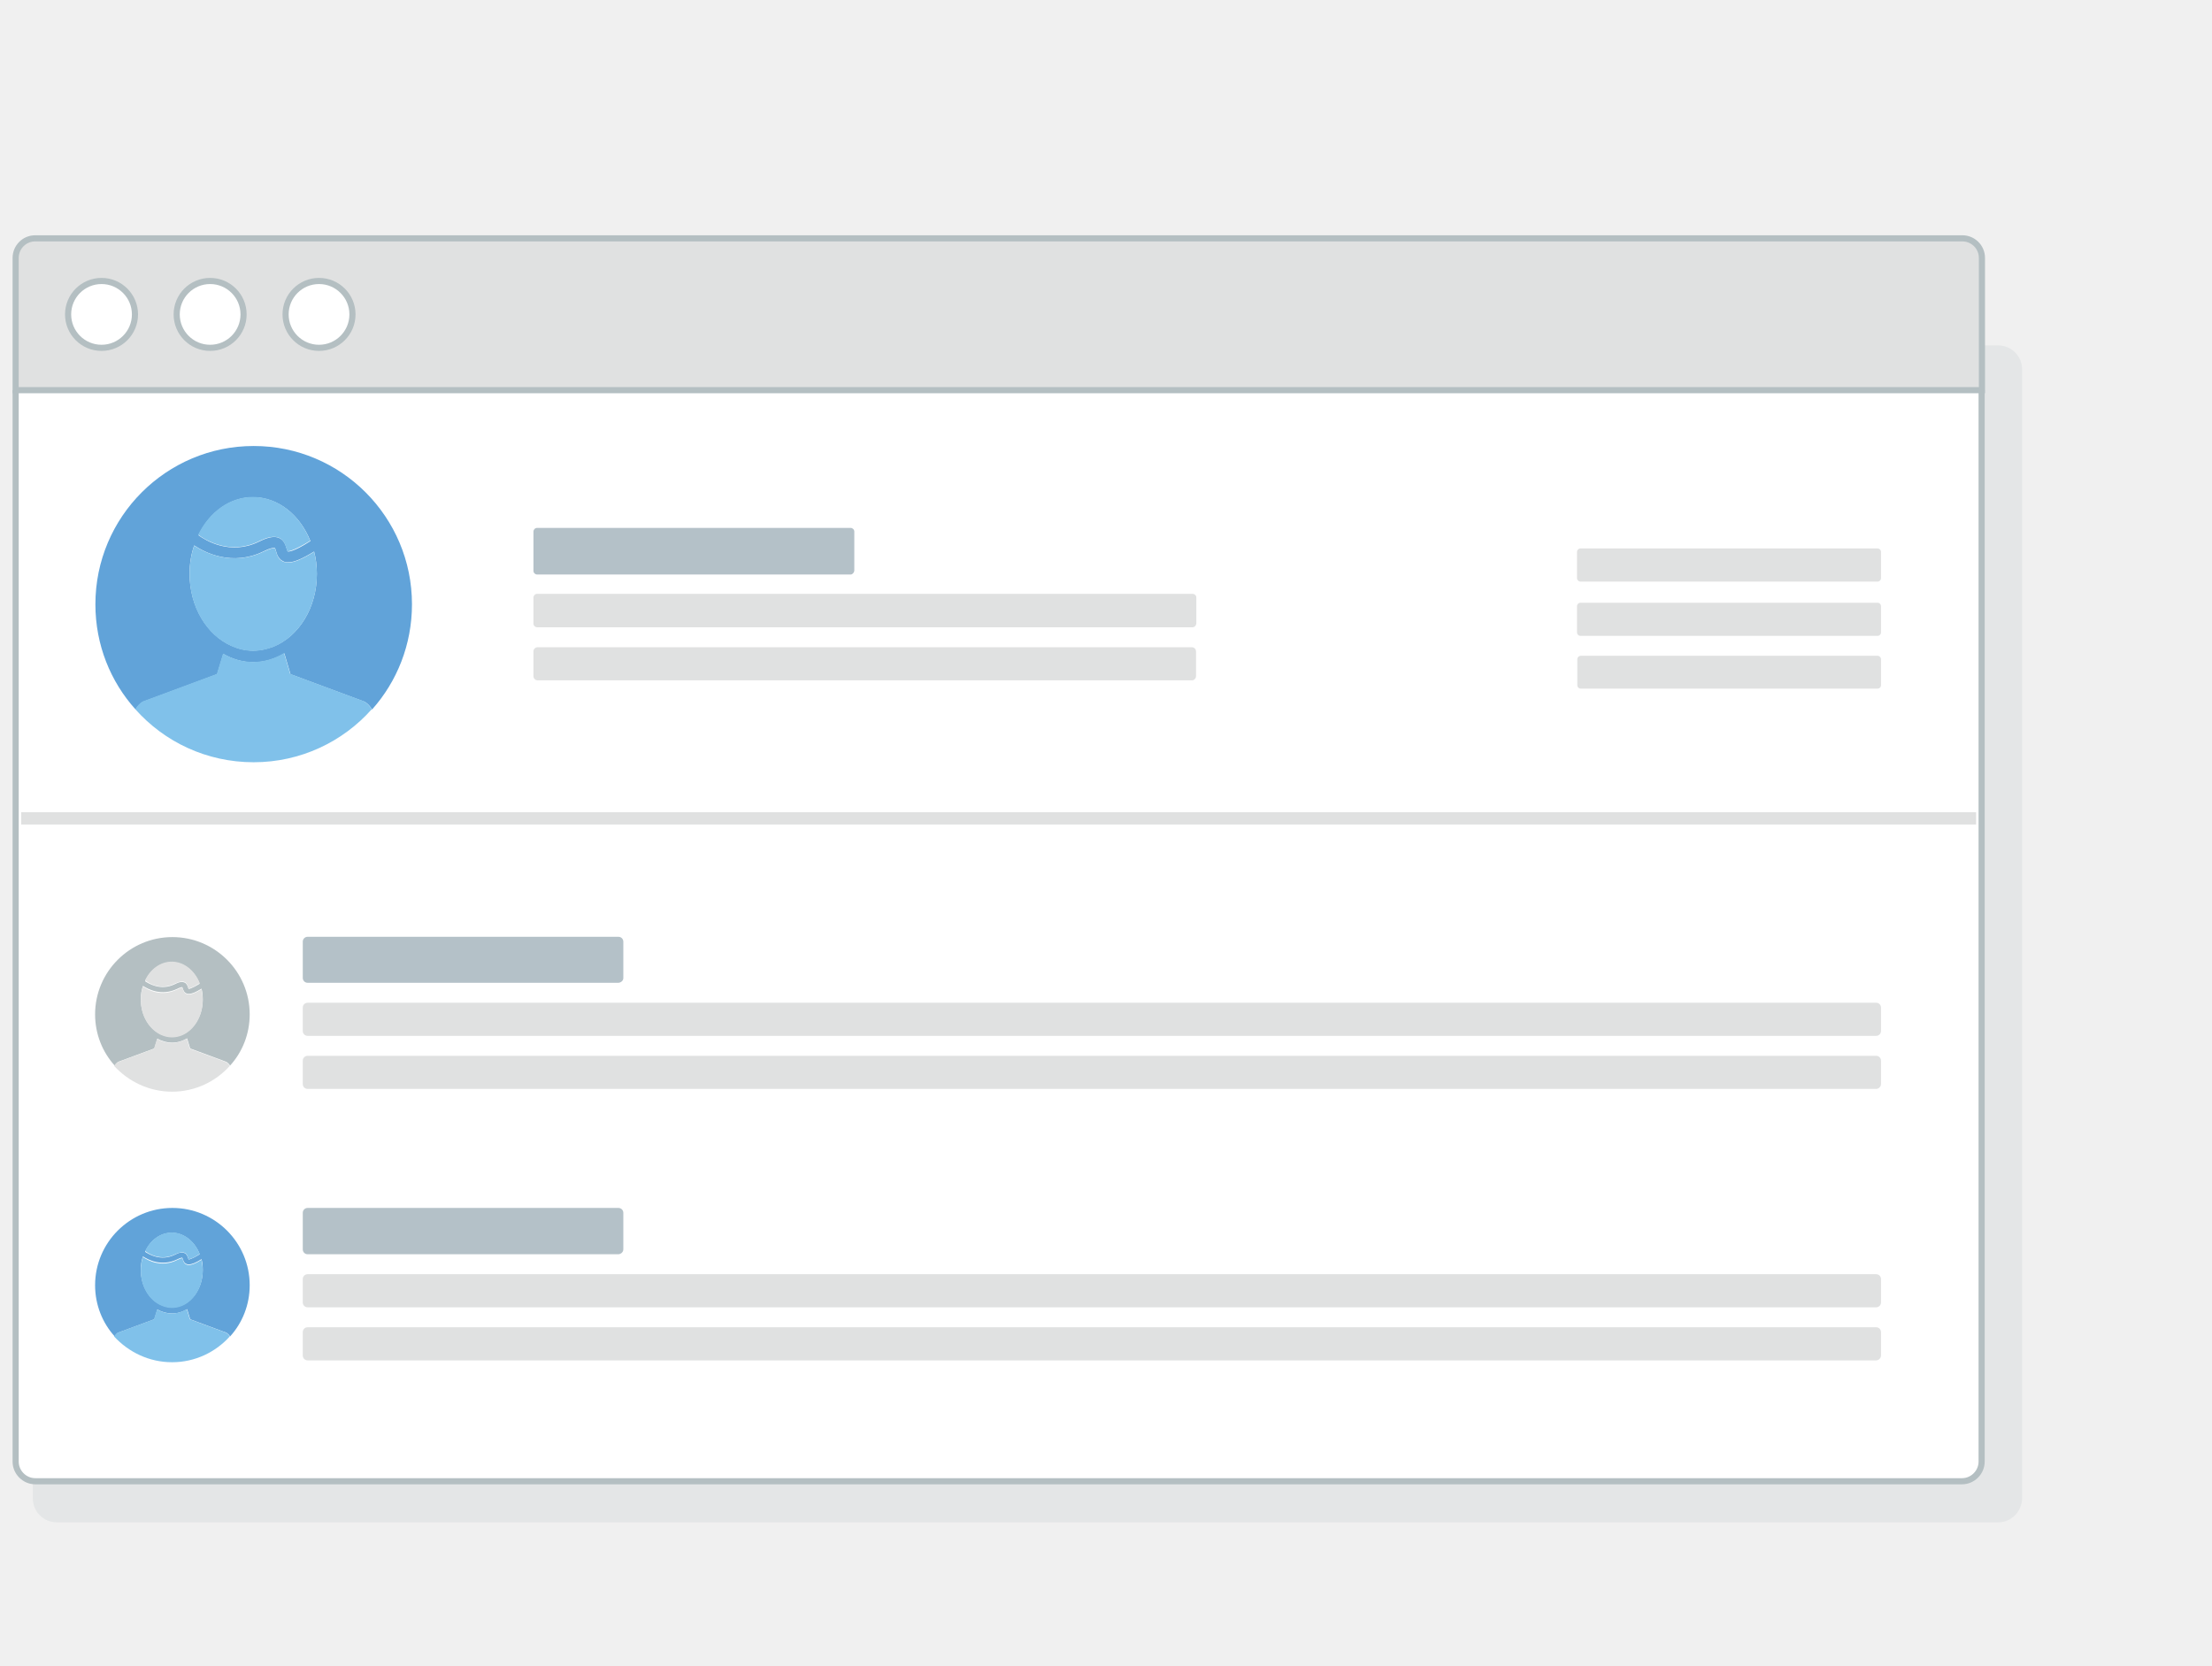
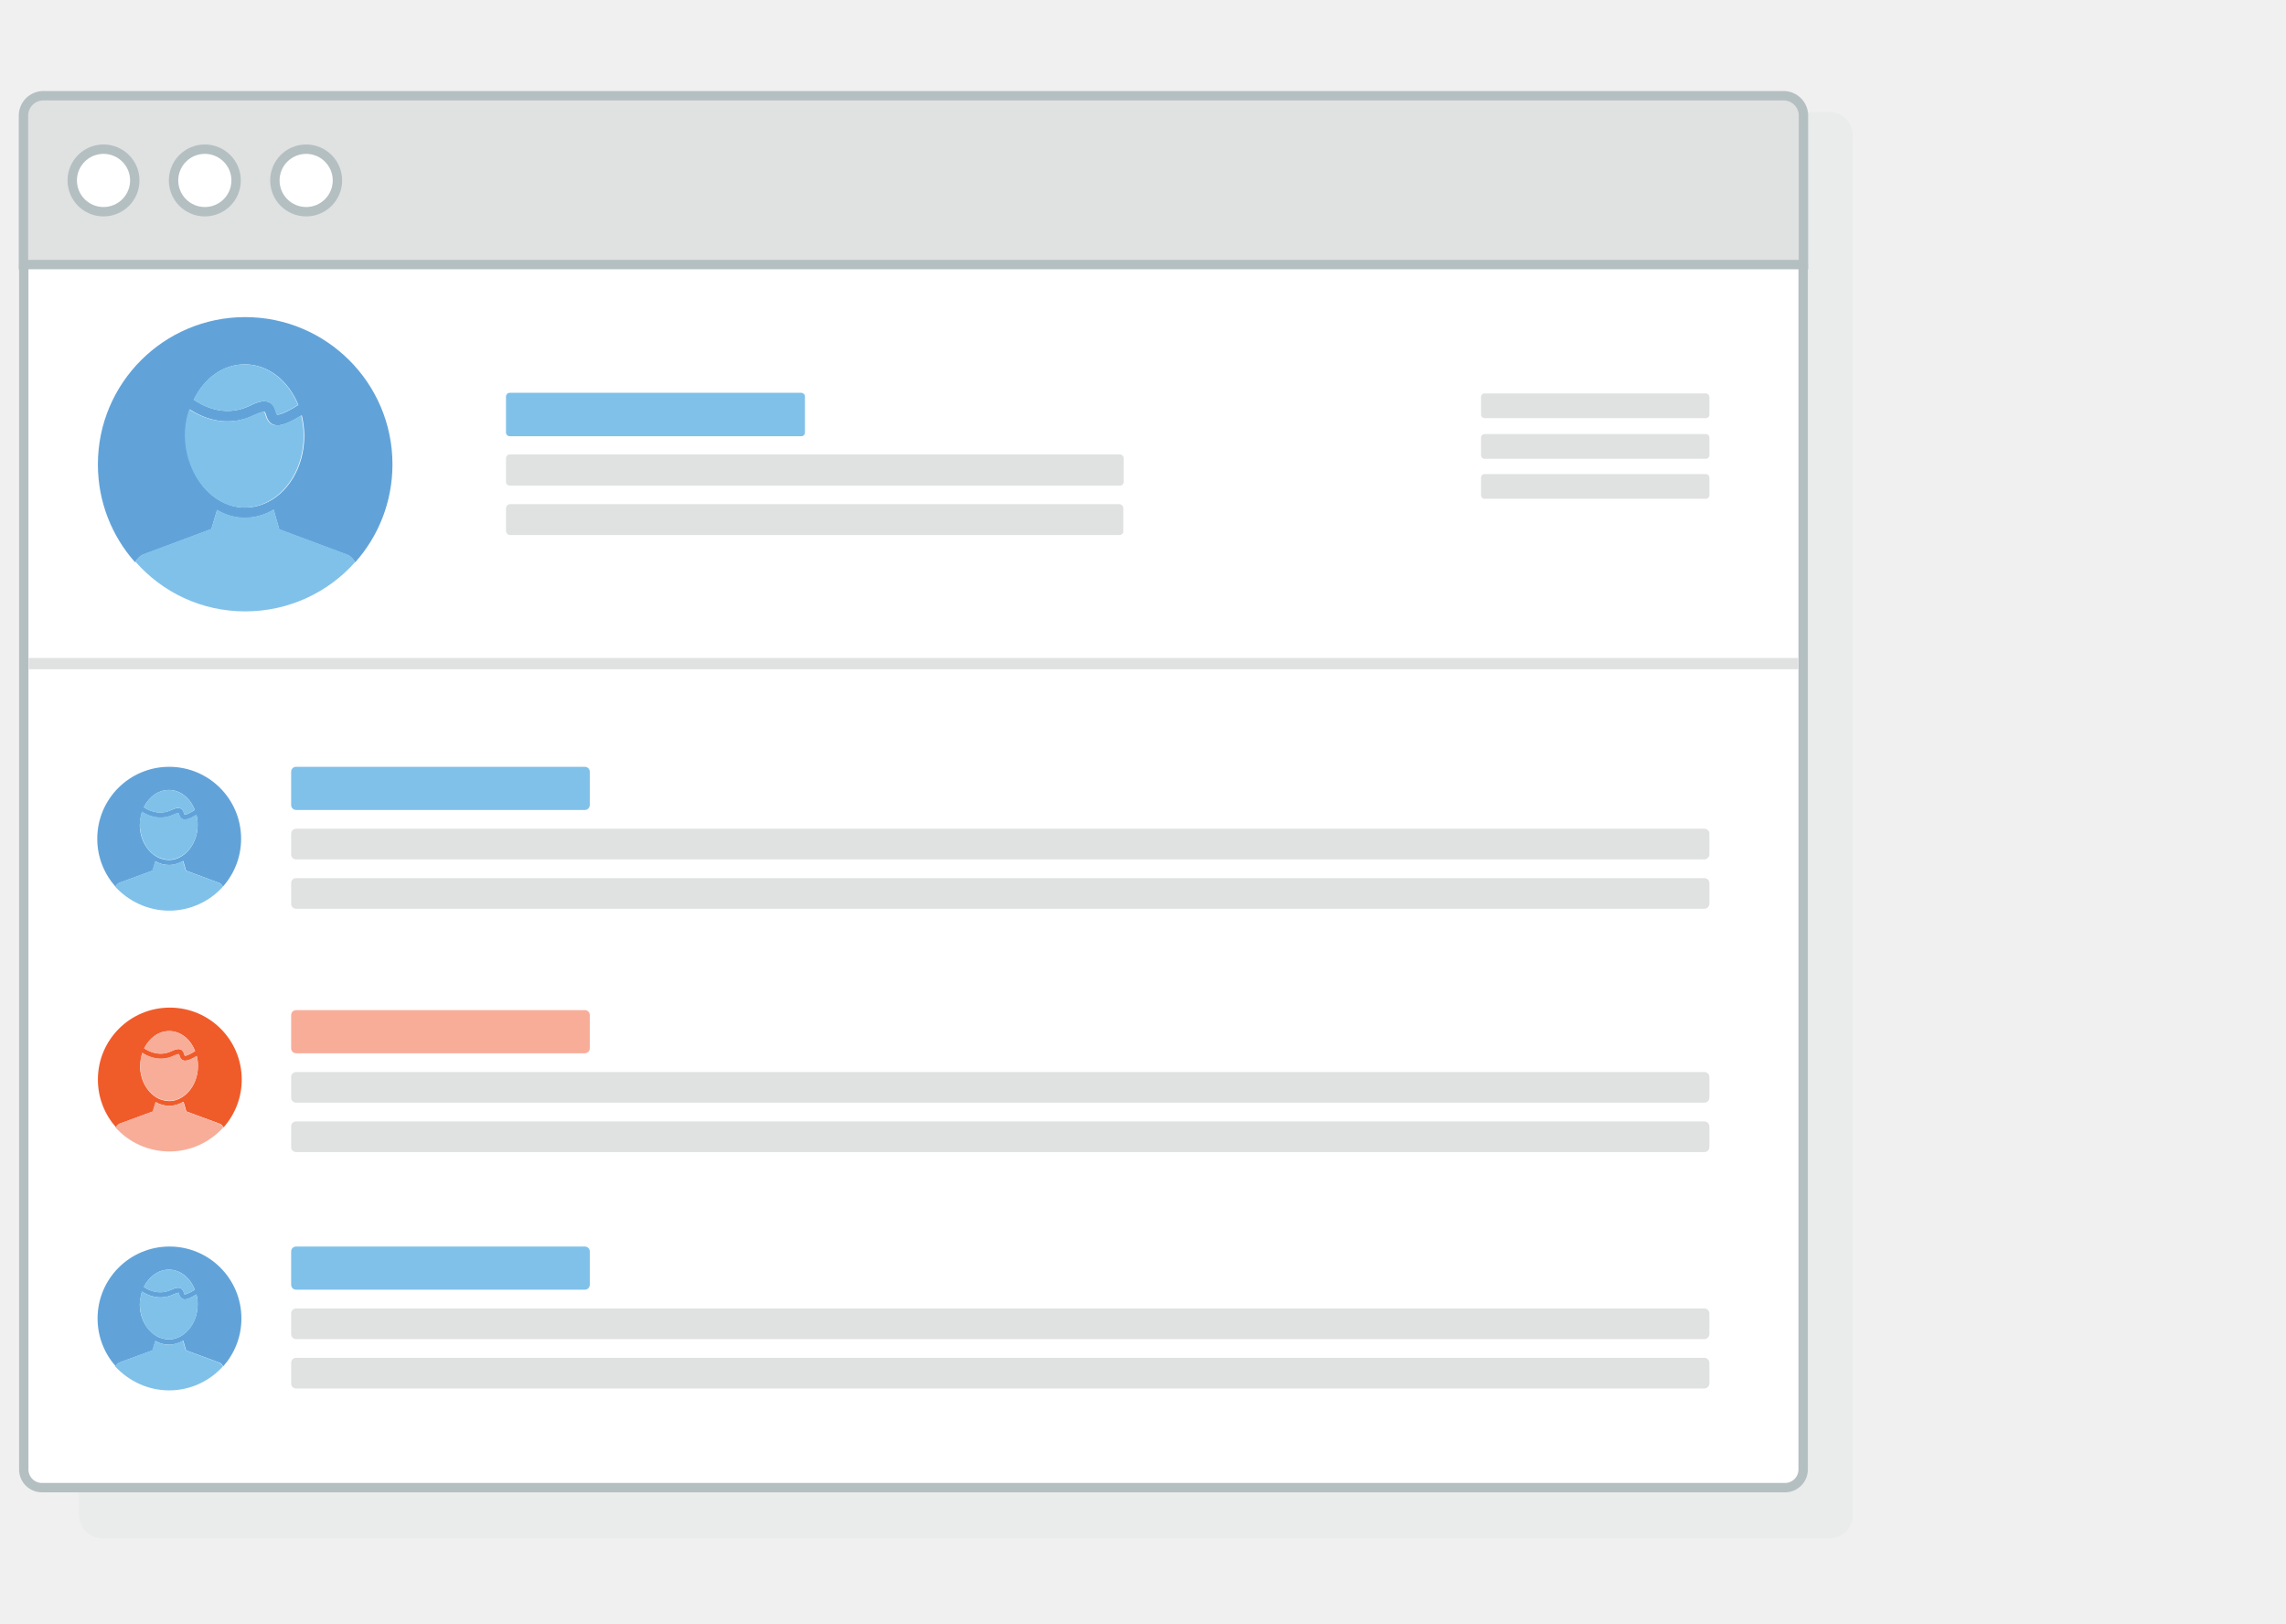
- <svg xmlns="http://www.w3.org/2000/svg" version="1.1" id="Layer_1" x="0px" y="0px" viewBox="0 0 721.1 542.9" enable-background="new 0 0 721.1 542.9" xml:space="preserve">
+ <svg xmlns="http://www.w3.org/2000/svg" version="1.1" id="Layer_1" x="0px" y="0px" viewBox="0 2491.7 731 519.1" enable-background="new 0 2491.7 731 519.1" xml:space="preserve">
+   <path opacity="0.1" fill="#B4BFC2" d="M585,2983.6H32.7c-4.1,0-7.4-3.3-7.4-7.4v-441.3c0-4.1,3.3-7.4,7.4-7.4H585  c4.1,0,7.4,3.3,7.4,7.4v441.3C592.5,2980.3,589.1,2983.6,585,2983.6z" />
+   <path fill="#FFFFFF" stroke="#B4BFC2" stroke-width="3" stroke-miterlimit="10" d="M576.6,2576.3v385.3c0,3.2-2.6,5.8-5.8,5.8H13.4  c-3.2,0-5.8-2.6-5.8-5.8v-385.3" />
+   <path fill="#E0E1E1" stroke="#B4BFC2" stroke-width="3" stroke-miterlimit="10" d="M576.6,2576.3H7.5v-47.6c0-3.5,2.8-6.4,6.4-6.4  h556.4c3.5,0,6.4,2.8,6.4,6.4V2576.3z" />
  <g>
-     <path opacity="0.2" fill="#B4BFC2" d="M651.4,496.3H18.5c-4.3,0-7.8-3.5-7.8-7.8V120.4c0-4.3,3.5-7.8,7.8-7.8h632.9   c4.3,0,7.8,3.5,7.8,7.8v368.1C659.1,492.8,655.7,496.3,651.4,496.3z" />
+     <ellipse fill="#FFFFFF" stroke="#B4BFC2" stroke-width="3" stroke-miterlimit="10" cx="33.1" cy="2549.4" rx="10" ry="10" />
+     <ellipse fill="#FFFFFF" stroke="#B4BFC2" stroke-width="3" stroke-miterlimit="10" cx="65.5" cy="2549.4" rx="10" ry="10" />
+     <ellipse fill="#FFFFFF" stroke="#B4BFC2" stroke-width="3" stroke-miterlimit="10" cx="97.9" cy="2549.4" rx="10" ry="10" />
+   </g>
+   <g>
+     <path fill="#80C1EA" d="M256.2,2631.2H163c-0.6,0-1.2-0.5-1.2-1.2v-11.5c0-0.6,0.5-1.2,1.2-1.2h93.2c0.6,0,1.2,0.5,1.2,1.2v11.5   C257.4,2630.7,256.9,2631.2,256.2,2631.2z" />
+     <path fill="#E0E1E1" d="M358.1,2647H163c-0.6,0-1.2-0.5-1.2-1.2v-7.6c0-0.6,0.5-1.2,1.2-1.2h195.1c0.6,0,1.2,0.5,1.2,1.2v7.6   C359.3,2646.5,358.8,2647,358.1,2647z" />
+     <path fill="#E0E1E1" d="M357.9,2662.8H163.2c-0.8,0-1.4-0.6-1.4-1.4v-7.1c0-0.8,0.6-1.4,1.4-1.4h194.6c0.8,0,1.4,0.6,1.4,1.4v7.1   C359.3,2662.2,358.7,2662.8,357.9,2662.8z" />
+   </g>
+   <g>
+     <path fill="#F8AD99" d="M187,2828.5H94.7c-0.9,0-1.6-0.7-1.6-1.6v-10.6c0-0.9,0.7-1.6,1.6-1.6H187c0.9,0,1.6,0.7,1.6,1.6v10.6   C188.6,2827.8,187.9,2828.5,187,2828.5z" />
+     <path fill="#E0E1E1" d="M545,2844.3H94.7c-0.9,0-1.6-0.7-1.6-1.6v-6.6c0-0.9,0.7-1.6,1.6-1.6H545c0.9,0,1.6,0.7,1.6,1.6v6.6   C546.6,2843.6,545.9,2844.3,545,2844.3z" />
+     <path fill="#E0E1E1" d="M545,2860.1H94.7c-0.9,0-1.6-0.7-1.6-1.6v-6.6c0-0.9,0.7-1.6,1.6-1.6H545c0.9,0,1.6,0.7,1.6,1.6v6.6   C546.6,2859.4,545.9,2860.1,545,2860.1z" />
    <g>
-       <path fill="#FFFFFF" stroke="#B4BFC2" stroke-width="2" stroke-miterlimit="10" d="M646,127.2v349.3c0,3.5-2.9,6.4-6.4,6.4H11.5    c-3.5,0-6.4-2.9-6.4-6.4V127.2" />
-       <path fill="#E0E1E1" stroke="#B4BFC2" stroke-width="2" stroke-miterlimit="10" d="M646,127.2H5.1V84.1c0-3.5,2.8-6.4,6.4-6.4    h628.2c3.5,0,6.4,2.8,6.4,6.4V127.2z" />
+       <path fill="#F05B2A" d="M38.3,2851l10.6-3.9l0.9-3c1.3,0.8,2.8,1.2,4.4,1.2c1.6,0,3.1-0.5,4.5-1.3l0.9,3.1l10.6,3.9    c0,0,0.6,0.1,1.3,1.2c3.6-4.1,5.8-9.4,5.8-15.3c0-12.7-10.3-23-23-23c-12.7,0-23,10.3-23,23c0,5.9,2.2,11.2,5.8,15.3    C37.7,2851.2,38.3,2851,38.3,2851z M54.1,2821.4c3.7,0,6.8,2.6,8.3,6.4c-2.7,1.7-3.3,1.5-3.3,1.5c-0.1-0.1-0.1-0.3-0.2-0.5    c-0.1-0.5-0.4-1.2-1.1-1.5c-0.7-0.3-1.6-0.1-2.9,0.5c-4.2,2-7.8-0.2-8.8-0.9C47.8,2823.6,50.7,2821.4,54.1,2821.4z M45.5,2828.4    c1.5,1,5.5,3.1,10.1,0.9c0.9-0.4,1.3-0.5,1.5-0.5c0.1,0,0.1,0,0.1,0c0.1,0.1,0.1,0.3,0.2,0.5c0.1,0.5,0.4,1.2,1.2,1.5    c0.2,0.1,0.4,0.1,0.6,0.1c0.9,0,2-0.5,3.7-1.5c0.3,1,0.4,2.1,0.4,3.2c0,4.9-2.7,9.1-6.3,10.6c-0.9,0.4-1.9,0.6-2.9,0.6    c-1.1,0-2.2-0.3-3.2-0.7c-3.5-1.6-6.1-5.7-6.1-10.5C44.9,2831.1,45.1,2829.7,45.5,2828.4z" />
      <g>
-         <ellipse fill="#FFFFFF" stroke="#B4BFC2" stroke-width="2" stroke-miterlimit="10" cx="33.1" cy="102.5" rx="10.9" ry="10.9" />
-         <ellipse fill="#FFFFFF" stroke="#B4BFC2" stroke-width="2" stroke-miterlimit="10" cx="68.5" cy="102.5" rx="10.9" ry="10.9" />
-         <ellipse fill="#FFFFFF" stroke="#B4BFC2" stroke-width="2" stroke-miterlimit="10" cx="104" cy="102.5" rx="10.9" ry="10.9" />
+         <path fill="#F8AD99" d="M54.2,2859.9c6.8,0,13-3,17.2-7.7c-0.7-1-1.3-1.2-1.3-1.2l-10.6-3.9l-0.9-3.1c-1.4,0.8-2.9,1.3-4.5,1.3     c-1.6,0-3-0.4-4.4-1.2l-0.9,3l-10.6,3.9c0,0-0.6,0.2-1.3,1.2C41.2,2857,47.4,2859.9,54.2,2859.9z" />
+         <path fill="#F8AD99" d="M50.9,2843c1,0.4,2.1,0.7,3.2,0.7c1,0,2-0.2,2.9-0.6c3.7-1.5,6.3-5.7,6.3-10.6c0-1.1-0.1-2.2-0.4-3.2     c-1.7,1.1-2.9,1.5-3.7,1.5c-0.2,0-0.4,0-0.6-0.1c-0.8-0.3-1-1-1.2-1.5c0-0.2-0.1-0.4-0.2-0.5c0,0,0,0-0.1,0     c-0.2,0-0.6,0.1-1.5,0.5c-4.6,2.2-8.6,0.1-10.1-0.9c-0.4,1.3-0.7,2.7-0.7,4.1C44.9,2837.4,47.4,2841.5,50.9,2843z" />
+         <path fill="#F8AD99" d="M54.9,2827.8c1.3-0.7,2.3-0.8,2.9-0.5c0.7,0.3,0.9,1,1.1,1.5c0,0.2,0.1,0.4,0.2,0.5c0,0,0.6,0.2,3.3-1.5     c-1.5-3.8-4.7-6.4-8.3-6.4c-3.4,0-6.3,2.2-8,5.5C47.1,2827.6,50.8,2829.9,54.9,2827.8z" />
      </g>
-       <g>
-         <path fill="#B4C1C8" d="M277.3,187.3H175.1c-0.6,0-1.2-0.5-1.2-1.2v-12.8c0-0.6,0.5-1.2,1.2-1.2h102.2c0.6,0,1.2,0.5,1.2,1.2     v12.8C278.4,186.7,277.9,187.3,277.3,187.3z" />
-         <path fill="#E0E1E1" d="M388.7,204.5H175.1c-0.6,0-1.2-0.5-1.2-1.2v-8.5c0-0.6,0.5-1.2,1.2-1.2h213.7c0.6,0,1.2,0.5,1.2,1.2v8.5     C389.9,204,389.4,204.5,388.7,204.5z" />
-         <path fill="#E0E1E1" d="M388.5,221.8H175.3c-0.8,0-1.4-0.6-1.4-1.4v-8c0-0.8,0.6-1.4,1.4-1.4h213.2c0.8,0,1.4,0.6,1.4,1.4v8     C389.9,221.2,389.3,221.8,388.5,221.8z" />
-       </g>
-       <g>
-         <path fill="#E0E1E1" d="M612.1,207.3h-96.9c-0.6,0-1.1-0.5-1.1-1.1v-8.6c0-0.6,0.5-1.1,1.1-1.1h96.9c0.6,0,1.1,0.5,1.1,1.1v8.6     C613.2,206.8,612.7,207.3,612.1,207.3z" />
-         <path fill="#E0E1E1" d="M612.1,189.6h-96.9c-0.6,0-1.1-0.5-1.1-1.1v-8.6c0-0.6,0.5-1.1,1.1-1.1h96.9c0.6,0,1.1,0.5,1.1,1.1v8.6     C613.2,189.1,612.7,189.6,612.1,189.6z" />
-         <path fill="#E0E1E1" d="M612.1,224.5h-96.8c-0.6,0-1.1-0.5-1.1-1.1v-8.5c0-0.6,0.5-1.1,1.1-1.1h96.8c0.6,0,1.1,0.5,1.1,1.1v8.5     C613.2,224,612.7,224.5,612.1,224.5z" />
-       </g>
+     </g>
+   </g>
+   <g>
+     <g>
      <g>
        <g>
-           <path fill="#B4C1C8" d="M201.5,320.4H100.3c-0.9,0-1.6-0.7-1.6-1.6V307c0-0.9,0.7-1.6,1.6-1.6h101.3c0.9,0,1.6,0.7,1.6,1.6v11.9      C203.2,319.7,202.4,320.4,201.5,320.4z" />
-           <path fill="#E0E1E1" d="M611.6,337.7H100.3c-0.9,0-1.6-0.7-1.6-1.6v-7.6c0-0.9,0.7-1.6,1.6-1.6h511.3c0.9,0,1.6,0.7,1.6,1.6v7.6      C613.2,337,612.5,337.7,611.6,337.7z" />
-           <path fill="#E0E1E1" d="M611.6,355H100.3c-0.9,0-1.6-0.7-1.6-1.6v-7.6c0-0.9,0.7-1.6,1.6-1.6h511.3c0.9,0,1.6,0.7,1.6,1.6v7.6      C613.2,354.2,612.5,355,611.6,355z" />
+           <path fill="#61A3D9" d="M45.9,2669l21.7-8.1l1.8-6.1c2.7,1.6,5.7,2.5,8.9,2.5c3.3,0,6.5-1,9.2-2.6l1.8,6.3l21.7,8.1      c0,0,1.3,0.3,2.6,2.4c7.4-8.3,11.9-19.3,11.9-31.3c0-26-21.1-47.1-47.1-47.1c-26,0-47.1,21.1-47.1,47.1c0,12,4.5,23,11.9,31.3      C44.6,2669.3,45.9,2669,45.9,2669z M78.3,2608.2c7.5,0,14,5.3,17.1,13c-5.4,3.4-6.7,3.1-6.8,3.1c-0.1-0.1-0.3-0.6-0.4-1      c-0.3-1-0.7-2.4-2.2-3c-1.4-0.6-3.3-0.3-6,1.1c-8.6,4.2-16-0.5-18-1.9C65.3,2612.7,71.3,2608.2,78.3,2608.2z M60.7,2622.6      c3.1,2.1,11.3,6.4,20.7,1.8c1.9-0.9,2.7-1,3.1-1c0.2,0,0.2,0,0.2,0c0.1,0.1,0.3,0.7,0.4,1c0.3,1,0.8,2.5,2.4,3.1      c0.4,0.1,0.8,0.2,1.3,0.2c1.7,0,4.1-1,7.7-3.2c0.5,2.1,0.8,4.3,0.8,6.6c0,10.1-5.4,18.7-12.9,21.7c-1.9,0.8-3.9,1.2-6,1.2      c-2.3,0-4.5-0.5-6.5-1.4c-7.2-3.2-12.4-11.6-12.4-21.5C59.3,2628.1,59.8,2625.2,60.7,2622.6z" />
        </g>
      </g>
      <g>
+         <path fill="#80C1EA" d="M78.4,2687.2c14,0,26.6-6.1,35.2-15.8c-1.4-2.1-2.6-2.4-2.6-2.4l-21.7-8.1l-1.8-6.3     c-2.8,1.7-5.9,2.6-9.2,2.6c-3.2,0-6.2-0.9-8.9-2.5l-1.8,6.1l-21.7,8.1c0,0-1.3,0.3-2.6,2.4C51.9,2681.1,64.4,2687.2,78.4,2687.2z     " />
+       </g>
+       <g>
+         <path fill="#80C1EA" d="M71.7,2652.6c2,0.9,4.2,1.4,6.5,1.4c2.1,0,4.1-0.4,6-1.2c7.5-3,12.9-11.6,12.9-21.7     c0-2.3-0.3-4.5-0.8-6.6c-3.5,2.2-5.9,3.2-7.7,3.2c-0.5,0-0.9-0.1-1.3-0.2c-1.6-0.6-2.1-2.1-2.4-3.1c-0.1-0.3-0.3-0.9-0.4-1     c0,0,0,0-0.2,0c-0.3,0-1.2,0.1-3.1,1c-9.4,4.6-17.6,0.3-20.7-1.8c-0.9,2.6-1.4,5.5-1.4,8.5C59.3,2640.9,64.5,2649.3,71.7,2652.6z     " />
+       </g>
+       <g>
+         <path fill="#80C1EA" d="M79.9,2621.4c2.8-1.4,4.6-1.7,6-1.1c1.5,0.6,1.9,2.1,2.2,3c0.1,0.3,0.3,0.8,0.4,1c0.1,0,1.3,0.3,6.8-3.1     c-3.1-7.7-9.6-13-17.1-13c-6.9,0-13,4.5-16.3,11.3C63.9,2620.9,71.4,2625.6,79.9,2621.4z" />
+       </g>
+     </g>
+   </g>
+   <g>
+     <g>
+       <path fill="#80C1EA" d="M187,2904.1H94.7c-0.9,0-1.6-0.7-1.6-1.6v-10.6c0-0.9,0.7-1.6,1.6-1.6H187c0.9,0,1.6,0.7,1.6,1.6v10.6    C188.6,2903.4,187.9,2904.1,187,2904.1z" />
+       <path fill="#E0E1E1" d="M545,2919.9H94.7c-0.9,0-1.6-0.7-1.6-1.6v-6.6c0-0.9,0.7-1.6,1.6-1.6H545c0.9,0,1.6,0.7,1.6,1.6v6.6    C546.6,2919.1,545.9,2919.9,545,2919.9z" />
+       <path fill="#E0E1E1" d="M545,2935.7H94.7c-0.9,0-1.6-0.7-1.6-1.6v-6.6c0-0.9,0.7-1.6,1.6-1.6H545c0.9,0,1.6,0.7,1.6,1.6v6.6    C546.6,2934.9,545.9,2935.7,545,2935.7z" />
+     </g>
+     <g>
+       <g>
        <g>
          <g>
-             <g>
-               <path fill="#61A3D9" d="M47.1,228.6l23.7-8.8l2-6.6c3,1.7,6.3,2.7,9.8,2.7c3.6,0,7.1-1.1,10.1-2.9l2,6.8l23.7,8.8        c0,0,1.4,0.3,2.9,2.7c8.1-9.1,13-21.1,13-34.3c0-28.5-23.1-51.6-51.6-51.6c-28.5,0-51.6,23.1-51.6,51.6        c0,13.2,4.9,25.2,13.1,34.3C45.7,228.9,47.1,228.6,47.1,228.6z M82.5,162.1c8.2,0,15.3,5.8,18.7,14.3        c-5.9,3.8-7.3,3.4-7.4,3.4c-0.1-0.1-0.3-0.7-0.4-1.1c-0.3-1-0.8-2.6-2.4-3.3c-1.5-0.7-3.6-0.3-6.6,1.2        c-9.4,4.6-17.5-0.5-19.7-2.1C68.3,167,74.9,162.1,82.5,162.1z M63.3,177.8c3.4,2.3,12.4,7,22.7,1.9c2-1,3-1.1,3.4-1.1        c0.2,0,0.2,0,0.2,0c0.1,0.1,0.3,0.7,0.4,1.1c0.3,1.1,0.8,2.7,2.6,3.4c0.4,0.2,0.9,0.2,1.4,0.2c1.9,0,4.5-1.1,8.4-3.5        c0.6,2.3,0.9,4.7,0.9,7.3c0,11-5.9,20.4-14.2,23.7c-2.1,0.8-4.3,1.3-6.6,1.3c-2.5,0-4.9-0.6-7.1-1.6        c-7.9-3.5-13.6-12.7-13.6-23.5C61.8,183.8,62.3,180.7,63.3,177.8z" />
-             </g>
-           </g>
-           <g>
-             <path fill="#80C1EA" d="M82.7,248.5c15.3,0,29.1-6.7,38.5-17.3c-1.5-2.3-2.9-2.7-2.9-2.7l-23.7-8.8l-2-6.8       c-3,1.8-6.5,2.9-10.1,2.9c-3.5,0-6.8-1-9.8-2.7l-2,6.6l-23.7,8.8c0,0-1.4,0.3-2.9,2.7C53.6,241.9,67.4,248.5,82.7,248.5z" />
-           </g>
-           <g>
-             <path fill="#80C1EA" d="M75.4,210.6c2.2,1,4.6,1.6,7.1,1.6c2.3,0,4.5-0.5,6.6-1.3c8.2-3.3,14.2-12.7,14.2-23.7       c0-2.5-0.3-5-0.9-7.3c-3.9,2.4-6.5,3.5-8.4,3.5c-0.5,0-1-0.1-1.4-0.2c-1.8-0.6-2.3-2.3-2.6-3.4c-0.1-0.4-0.3-0.9-0.4-1.1       c0,0,0,0-0.2,0c-0.4,0-1.3,0.1-3.4,1.1c-10.3,5-19.3,0.3-22.7-1.9c-1,2.9-1.5,6-1.5,9.3C61.8,197.9,67.4,207.1,75.4,210.6z" />
-           </g>
-           <g>
-             <path fill="#80C1EA" d="M84.3,176.5c3-1.5,5.1-1.8,6.6-1.2c1.6,0.7,2.1,2.3,2.4,3.3c0.1,0.3,0.3,0.9,0.4,1.1       c0.1,0,1.4,0.3,7.4-3.4c-3.3-8.4-10.4-14.3-18.7-14.3c-7.6,0-14.2,5-17.8,12.3C66.8,176,75,181.1,84.3,176.5z" />
-           </g>
-         </g>
-       </g>
-       <g>
-         <g>
-           <path fill="#B4C1C8" d="M201.5,408.9H100.3c-0.9,0-1.6-0.7-1.6-1.6v-11.9c0-0.9,0.7-1.6,1.6-1.6h101.3c0.9,0,1.6,0.7,1.6,1.6      v11.9C203.2,408.2,202.4,408.9,201.5,408.9z" />
-           <path fill="#E0E1E1" d="M611.6,426.2H100.3c-0.9,0-1.6-0.7-1.6-1.6V417c0-0.9,0.7-1.6,1.6-1.6h511.3c0.9,0,1.6,0.7,1.6,1.6v7.6      C613.2,425.5,612.5,426.2,611.6,426.2z" />
-           <path fill="#E0E1E1" d="M611.6,443.5H100.3c-0.9,0-1.6-0.7-1.6-1.6v-7.6c0-0.9,0.7-1.6,1.6-1.6h511.3c0.9,0,1.6,0.7,1.6,1.6v7.6      C613.2,442.7,612.5,443.5,611.6,443.5z" />
-         </g>
-         <g>
-           <g>
-             <g>
-               <g>
-                 <path fill="#61A3D9" d="M38.7,434.4l11.6-4.3l1-3.2c1.4,0.8,3.1,1.3,4.8,1.3c1.8,0,3.4-0.5,4.9-1.4l1,3.3l11.6,4.3         c0,0,0.7,0.2,1.4,1.3c4-4.4,6.4-10.3,6.4-16.7c0-13.9-11.3-25.2-25.2-25.2c-13.9,0-25.2,11.3-25.2,25.2         c0,6.4,2.4,12.3,6.4,16.7C38,434.5,38.7,434.4,38.7,434.4z M56,401.9c4,0,7.5,2.9,9.1,7c-2.9,1.8-3.6,1.7-3.6,1.7         c-0.1-0.1-0.1-0.3-0.2-0.5c-0.2-0.5-0.4-1.3-1.2-1.6c-0.8-0.3-1.7-0.2-3.2,0.6c-4.6,2.2-8.5-0.3-9.6-1         C49,404.3,52.3,401.9,56,401.9z M46.6,409.6c1.7,1.1,6,3.4,11.1,1c1-0.5,1.5-0.6,1.6-0.6c0.1,0,0.1,0,0.1,0         c0.1,0.1,0.2,0.4,0.2,0.5c0.2,0.5,0.4,1.3,1.3,1.6c0.2,0.1,0.4,0.1,0.7,0.1c0.9,0,2.2-0.5,4.1-1.7c0.3,1.1,0.4,2.3,0.4,3.5         c0,5.4-2.9,10-6.9,11.6c-1,0.4-2.1,0.6-3.2,0.6c-1.2,0-2.4-0.3-3.5-0.8c-3.9-1.7-6.6-6.2-6.6-11.5         C45.9,412.5,46.1,411,46.6,409.6z" />
-               </g>
-             </g>
-             <g>
-               <path fill="#80C1EA" d="M56.1,444.1c7.5,0,14.2-3.3,18.8-8.4c-0.7-1.1-1.4-1.3-1.4-1.3l-11.6-4.3l-1-3.3        c-1.5,0.9-3.2,1.4-4.9,1.4c-1.7,0-3.3-0.5-4.8-1.3l-1,3.2l-11.6,4.3c0,0-0.7,0.2-1.4,1.3C41.9,440.8,48.6,444.1,56.1,444.1z" />
-             </g>
-             <g>
-               <path fill="#80C1EA" d="M52.5,425.6c1.1,0.5,2.3,0.8,3.5,0.8c1.1,0,2.2-0.2,3.2-0.6c4-1.6,6.9-6.2,6.9-11.6        c0-1.2-0.2-2.4-0.4-3.5c-1.9,1.2-3.2,1.7-4.1,1.7c-0.3,0-0.5,0-0.7-0.1c-0.9-0.3-1.1-1.1-1.3-1.6c-0.1-0.2-0.1-0.5-0.2-0.5        c0,0,0,0-0.1,0c-0.2,0-0.6,0.1-1.6,0.6c-5,2.5-9.4,0.2-11.1-1c-0.5,1.4-0.7,2.9-0.7,4.5C45.9,419.4,48.6,423.9,52.5,425.6z" />
-             </g>
-             <g>
-               <path fill="#80C1EA" d="M56.9,409c1.5-0.7,2.5-0.9,3.2-0.6c0.8,0.3,1,1.1,1.2,1.6c0.1,0.2,0.1,0.5,0.2,0.5        c0,0,0.7,0.2,3.6-1.7c-1.6-4.1-5.1-7-9.1-7c-3.7,0-6.9,2.4-8.7,6C48.3,408.7,52.3,411.2,56.9,409z" />
-             </g>
+             <path fill="#61A3D9" d="M38.2,2927.4l10.6-3.9l0.9-3c1.3,0.8,2.8,1.2,4.4,1.2c1.6,0,3.1-0.5,4.5-1.3l0.9,3.1l10.6,3.9       c0,0,0.6,0.1,1.3,1.2c3.6-4.1,5.8-9.4,5.8-15.3c0-12.7-10.3-23-23-23c-12.7,0-23,10.3-23,23c0,5.9,2.2,11.2,5.8,15.3       C37.6,2927.5,38.2,2927.4,38.2,2927.4z M54,2897.7c3.7,0,6.8,2.6,8.3,6.4c-2.7,1.7-3.3,1.5-3.3,1.5c-0.1-0.1-0.1-0.3-0.2-0.5       c-0.1-0.5-0.4-1.2-1.1-1.5c-0.7-0.3-1.6-0.1-2.9,0.5c-4.2,2-7.8-0.2-8.8-0.9C47.7,2899.9,50.6,2897.7,54,2897.7z M45.4,2904.7       c1.5,1,5.5,3.1,10.1,0.9c0.9-0.4,1.3-0.5,1.5-0.5c0.1,0,0.1,0,0.1,0c0.1,0.1,0.1,0.3,0.2,0.5c0.1,0.5,0.4,1.2,1.2,1.5       c0.2,0.1,0.4,0.1,0.6,0.1c0.9,0,2-0.5,3.7-1.6c0.3,1,0.4,2.1,0.4,3.2c0,4.9-2.7,9.1-6.3,10.6c-0.9,0.4-1.9,0.6-2.9,0.6       c-1.1,0-2.2-0.3-3.2-0.7c-3.5-1.6-6.1-5.7-6.1-10.5C44.8,2907.4,45,2906,45.4,2904.7z" />
          </g>
        </g>
        <g>
+           <path fill="#80C1EA" d="M54.1,2936.3c6.8,0,13-3,17.2-7.7c-0.7-1-1.3-1.2-1.3-1.2l-10.6-3.9l-0.9-3.1c-1.4,0.8-2.9,1.3-4.5,1.3      c-1.6,0-3-0.4-4.4-1.2l-0.9,3l-10.6,3.9c0,0-0.6,0.2-1.3,1.2C41.1,2933.3,47.3,2936.3,54.1,2936.3z" />
+         </g>
+         <g>
+           <path fill="#80C1EA" d="M50.8,2919.3c1,0.4,2.1,0.7,3.2,0.7c1,0,2-0.2,2.9-0.6c3.7-1.5,6.3-5.7,6.3-10.6c0-1.1-0.1-2.2-0.4-3.2      c-1.7,1.1-2.9,1.6-3.7,1.6c-0.2,0-0.4,0-0.6-0.1c-0.8-0.3-1-1-1.2-1.5c0-0.2-0.1-0.4-0.2-0.5c0,0,0,0-0.1,0      c-0.2,0-0.6,0.1-1.5,0.5c-4.6,2.2-8.6,0.1-10.1-0.9c-0.4,1.3-0.7,2.7-0.7,4.1C44.8,2913.7,47.3,2917.8,50.8,2919.3z" />
+         </g>
+         <g>
+           <path fill="#80C1EA" d="M54.8,2904.1c1.3-0.7,2.3-0.8,2.9-0.5c0.7,0.3,0.9,1,1.1,1.5c0,0.2,0.1,0.4,0.2,0.5c0,0,0.6,0.2,3.3-1.5      c-1.5-3.8-4.7-6.4-8.3-6.4c-3.4,0-6.3,2.2-8,5.5C47,2903.9,50.7,2906.2,54.8,2904.1z" />
+         </g>
+       </g>
+     </g>
+   </g>
+   <g>
+     <g>
+       <path fill="#80C1EA" d="M187,2750.7H94.7c-0.9,0-1.6-0.7-1.6-1.6v-10.6c0-0.9,0.7-1.6,1.6-1.6H187c0.9,0,1.6,0.7,1.6,1.6v10.6    C188.6,2750,187.9,2750.7,187,2750.7z" />
+       <path fill="#E0E1E1" d="M545,2766.5H94.7c-0.9,0-1.6-0.7-1.6-1.6v-6.6c0-0.9,0.7-1.6,1.6-1.6H545c0.9,0,1.6,0.7,1.6,1.6v6.6    C546.6,2765.7,545.9,2766.5,545,2766.5z" />
+       <path fill="#E0E1E1" d="M545,2782.3H94.7c-0.9,0-1.6-0.7-1.6-1.6v-6.6c0-0.9,0.7-1.6,1.6-1.6H545c0.9,0,1.6,0.7,1.6,1.6v6.6    C546.6,2781.5,545.9,2782.3,545,2782.3z" />
+     </g>
+     <g>
+       <g>
+         <g>
          <g>
-             <path fill="#B4BFC2" d="M38.7,346.1l11.6-4.3l1-3.2c1.4,0.8,3.1,1.3,4.8,1.3c1.8,0,3.4-0.5,4.9-1.4l1,3.3l11.6,4.3       c0,0,0.7,0.2,1.4,1.3c4-4.4,6.4-10.3,6.4-16.7c0-13.9-11.3-25.2-25.2-25.2c-13.9,0-25.2,11.3-25.2,25.2       c0,6.4,2.4,12.3,6.4,16.7C38,346.3,38.7,346.1,38.7,346.1z M56,313.7c4,0,7.5,2.9,9.1,7c-2.9,1.8-3.6,1.7-3.6,1.7       c-0.1-0.1-0.1-0.3-0.2-0.5c-0.2-0.5-0.4-1.3-1.2-1.6c-0.8-0.3-1.7-0.2-3.2,0.6c-4.6,2.2-8.5-0.3-9.6-1       C49,316.1,52.3,313.7,56,313.7z M46.6,321.4c1.7,1.1,6,3.4,11.1,1c1-0.5,1.5-0.6,1.6-0.6c0.1,0,0.1,0,0.1,0       c0.1,0.1,0.2,0.4,0.2,0.5c0.2,0.5,0.4,1.3,1.3,1.6c0.2,0.1,0.4,0.1,0.7,0.1c0.9,0,2.2-0.5,4.1-1.7c0.3,1.1,0.4,2.3,0.4,3.5       c0,5.4-2.9,10-6.9,11.6c-1,0.4-2.1,0.6-3.2,0.6c-1.2,0-2.4-0.3-3.5-0.8c-3.9-1.7-6.6-6.2-6.6-11.5       C45.9,324.3,46.1,322.8,46.6,321.4z" />
-             <path fill="#E0E1E1" d="M56.1,355.9c7.5,0,14.2-3.3,18.8-8.4c-0.7-1.1-1.4-1.3-1.4-1.3l-11.6-4.3l-1-3.3       c-1.5,0.9-3.2,1.4-4.9,1.4c-1.7,0-3.3-0.5-4.8-1.3l-1,3.2l-11.6,4.3c0,0-0.7,0.2-1.4,1.3C41.9,352.6,48.6,355.9,56.1,355.9z" />
-             <path fill="#E0E1E1" d="M52.5,337.4c1.1,0.5,2.3,0.8,3.5,0.8c1.1,0,2.2-0.2,3.2-0.6c4-1.6,6.9-6.2,6.9-11.6       c0-1.2-0.2-2.4-0.4-3.5c-1.9,1.2-3.2,1.7-4.1,1.7c-0.3,0-0.5,0-0.7-0.1c-0.9-0.3-1.1-1.1-1.3-1.6c-0.1-0.2-0.1-0.5-0.2-0.5       c0,0,0,0-0.1,0c-0.2,0-0.6,0.1-1.6,0.6c-5,2.5-9.4,0.2-11.1-1c-0.5,1.4-0.7,2.9-0.7,4.5C45.9,331.1,48.6,335.6,52.5,337.4z" />
-             <path fill="#E0E1E1" d="M56.9,320.7c1.5-0.7,2.5-0.9,3.2-0.6c0.8,0.3,1,1.1,1.2,1.6c0.1,0.2,0.1,0.5,0.2,0.5       c0,0,0.7,0.2,3.6-1.7c-1.6-4.1-5.1-7-9.1-7c-3.7,0-6.9,2.4-8.7,6C48.3,320.5,52.3,323,56.9,320.7z" />
+             <path fill="#61A3D9" d="M38.2,2774l10.6-3.9l0.9-3c1.3,0.8,2.8,1.2,4.4,1.2c1.6,0,3.1-0.5,4.5-1.3l0.9,3.1L70,2774       c0,0,0.6,0.1,1.3,1.2c3.6-4.1,5.8-9.4,5.8-15.3c0-12.7-10.3-23-23-23c-12.7,0-23,10.3-23,23c0,5.9,2.2,11.2,5.8,15.3       C37.6,2774.1,38.2,2774,38.2,2774z M54,2744.3c3.7,0,6.8,2.6,8.3,6.4c-2.7,1.7-3.3,1.5-3.3,1.5c-0.1-0.1-0.1-0.3-0.2-0.5       c-0.1-0.5-0.4-1.2-1.1-1.5c-0.7-0.3-1.6-0.1-2.9,0.5c-4.2,2-7.8-0.2-8.8-0.9C47.7,2746.5,50.6,2744.3,54,2744.3z M45.4,2751.3       c1.5,1,5.5,3.1,10.1,0.9c0.9-0.4,1.3-0.5,1.5-0.5c0.1,0,0.1,0,0.1,0c0.1,0.1,0.1,0.3,0.2,0.5c0.1,0.5,0.4,1.2,1.2,1.5       c0.2,0.1,0.4,0.1,0.6,0.1c0.9,0,2-0.5,3.7-1.5c0.3,1,0.4,2.1,0.4,3.2c0,4.9-2.7,9.1-6.3,10.6c-0.9,0.4-1.9,0.6-2.9,0.6       c-1.1,0-2.2-0.3-3.2-0.7c-3.5-1.6-6.1-5.7-6.1-10.5C44.8,2754,45,2752.6,45.4,2751.3z" />
          </g>
        </g>
+         <g>
+           <path fill="#80C1EA" d="M54.1,2782.9c6.8,0,13-3,17.2-7.7c-0.7-1-1.3-1.2-1.3-1.2l-10.6-3.9l-0.9-3.1c-1.4,0.8-2.9,1.3-4.5,1.3      c-1.6,0-3-0.4-4.4-1.2l-0.9,3l-10.6,3.9c0,0-0.6,0.2-1.3,1.2C41.1,2779.9,47.3,2782.9,54.1,2782.9z" />
+         </g>
+         <g>
+           <path fill="#80C1EA" d="M50.8,2765.9c1,0.4,2.1,0.7,3.2,0.7c1,0,2-0.2,2.9-0.6c3.7-1.5,6.3-5.7,6.3-10.6c0-1.1-0.1-2.2-0.4-3.2      c-1.7,1.1-2.9,1.5-3.7,1.5c-0.2,0-0.4,0-0.6-0.1c-0.8-0.3-1-1-1.2-1.5c0-0.2-0.1-0.4-0.2-0.5c0,0,0,0-0.1,0      c-0.2,0-0.6,0.1-1.5,0.5c-4.6,2.2-8.6,0.1-10.1-0.9c-0.4,1.3-0.7,2.7-0.7,4.1C44.8,2760.3,47.3,2764.4,50.8,2765.9z" />
+         </g>
+         <g>
+           <path fill="#80C1EA" d="M54.8,2750.7c1.3-0.7,2.3-0.8,2.9-0.5c0.7,0.3,0.9,1,1.1,1.5c0,0.2,0.1,0.4,0.2,0.5c0,0,0.6,0.2,3.3-1.5      c-1.5-3.8-4.7-6.4-8.3-6.4c-3.4,0-6.3,2.2-8,5.5C47,2750.5,50.7,2752.8,54.8,2750.7z" />
+         </g>
      </g>
-       <rect x="6.9" y="264.8" fill="#E0E1E1" width="637.3" height="4" />
    </g>
  </g>
+   <rect x="9.2" y="2702.1" fill="#E0E1E1" width="565.8" height="3.6" />
+   <g>
+     <path fill="#E0E1E1" d="M545.5,2638.4h-70.8c-0.6,0-1.1-0.5-1.1-1.1v-5.7c0-0.6,0.5-1.1,1.1-1.1h70.8c0.6,0,1.1,0.5,1.1,1.1v5.7   C546.6,2637.9,546.1,2638.4,545.5,2638.4z" />
+     <path fill="#E0E1E1" d="M545.5,2625.4h-70.8c-0.6,0-1.1-0.5-1.1-1.1v-5.7c0-0.6,0.5-1.1,1.1-1.1h70.8c0.6,0,1.1,0.5,1.1,1.1v5.7   C546.6,2624.9,546.1,2625.4,545.5,2625.4z" />
+     <path fill="#E0E1E1" d="M545.5,2651.2h-70.8c-0.6,0-1.1-0.5-1.1-1.1v-5.7c0-0.6,0.5-1.1,1.1-1.1h70.8c0.6,0,1.1,0.5,1.1,1.1v5.7   C546.6,2650.7,546.1,2651.2,545.5,2651.2z" />
+   </g>
</svg>
